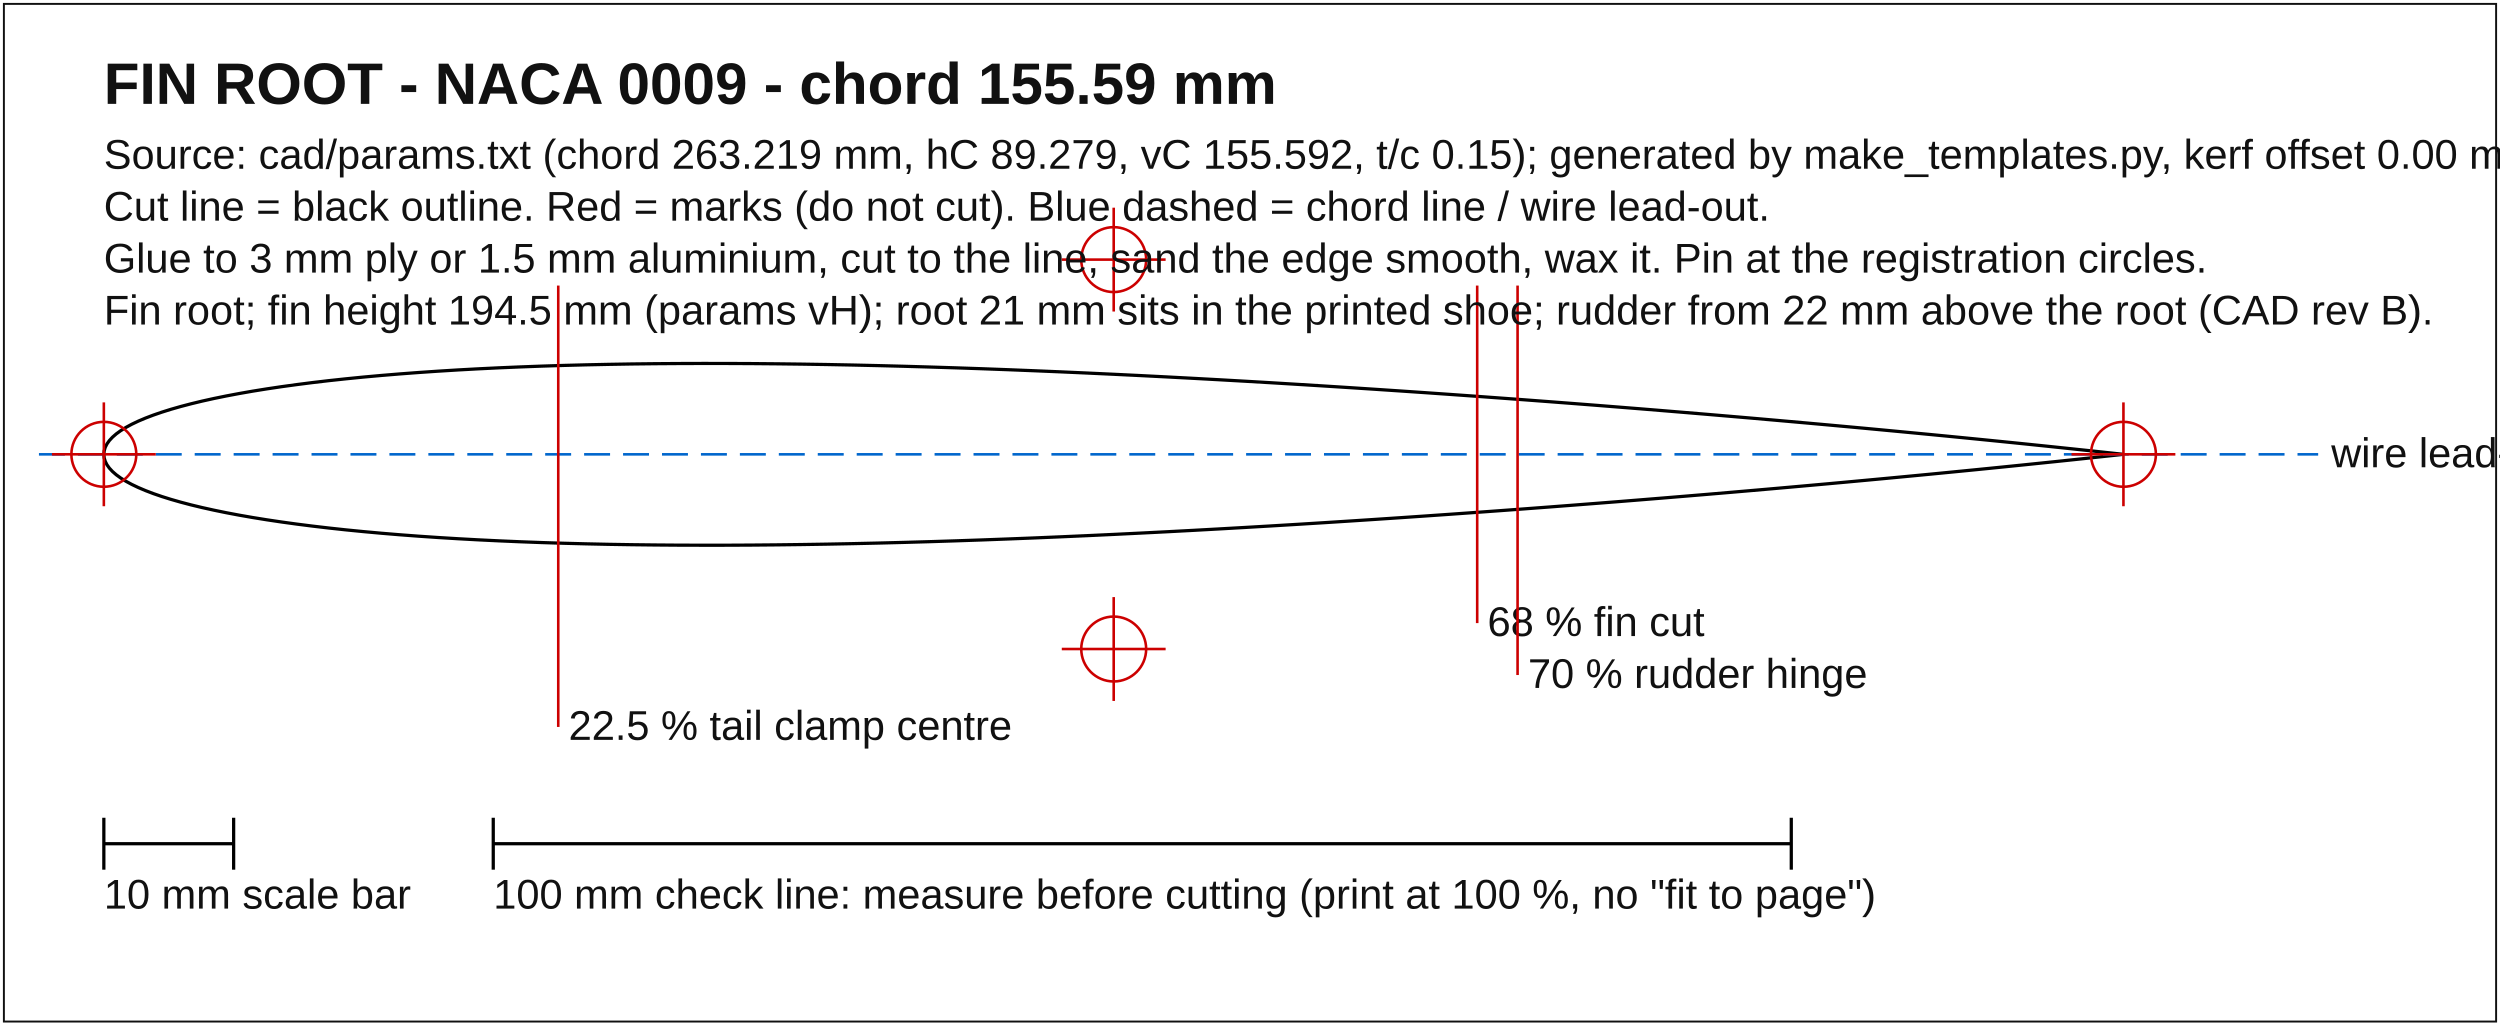
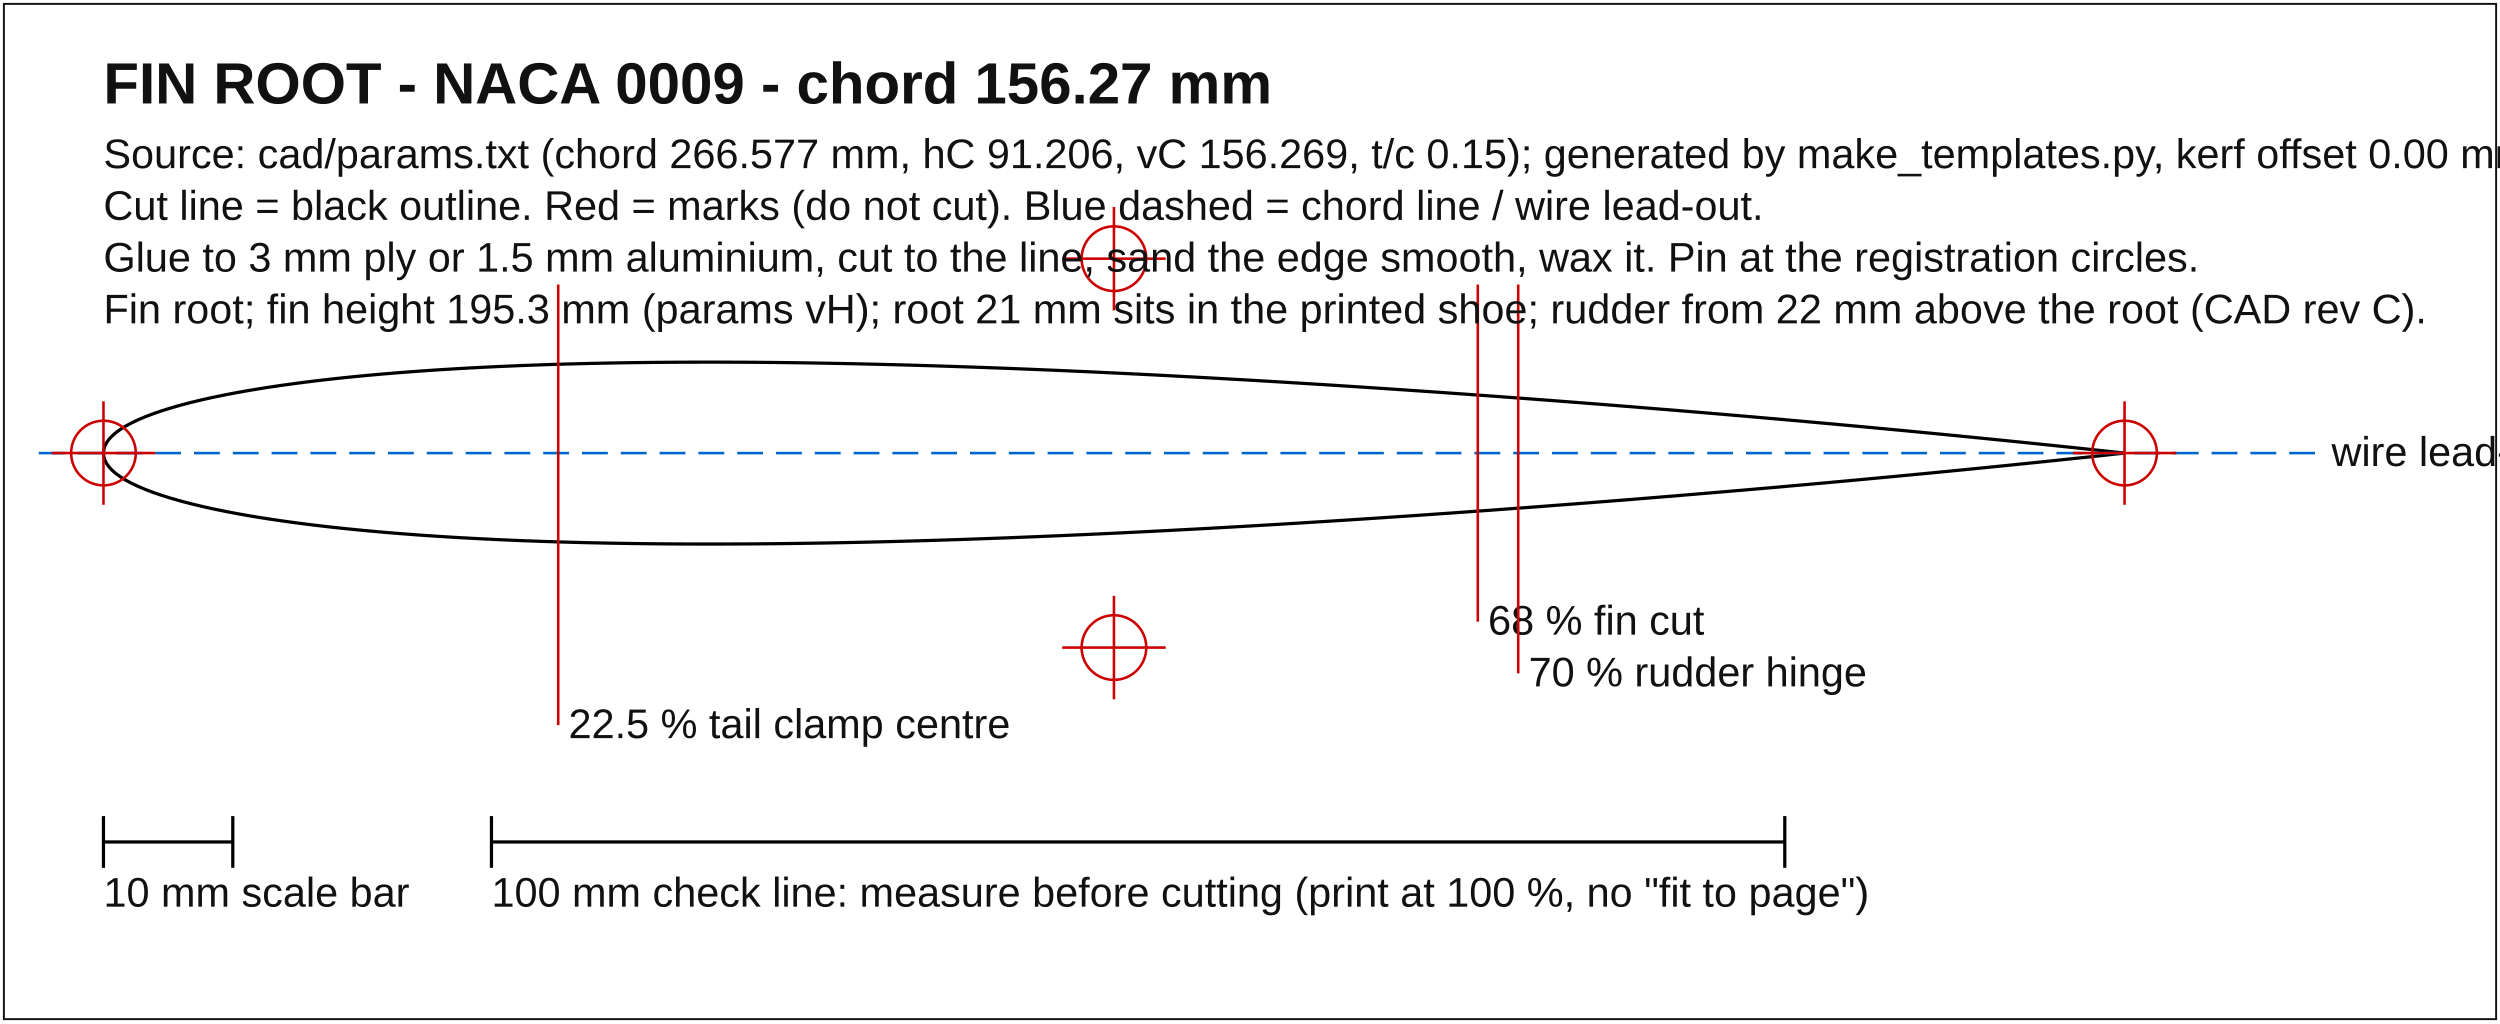
- <svg xmlns="http://www.w3.org/2000/svg" width="192.6mm" height="79.0mm" viewBox="0 0 192.6 79.0" font-family="Arial, Helvetica, sans-serif">
+ <svg xmlns="http://www.w3.org/2000/svg" width="193.3mm" height="79.1mm" viewBox="0 0 193.3 79.1" font-family="Arial, Helvetica, sans-serif">
  <style>text{font-size:3.2px;fill:#111}.lbl{font-size:4.5px;font-weight:bold}.thin{stroke:#111;stroke-width:0.15;fill:none}.cut{stroke:#000;stroke-width:0.25;fill:none}.mark{stroke:#c00;stroke-width:0.2;fill:none}.dash{stroke:#06c;stroke-width:0.2;fill:none;stroke-dasharray:2,1}</style>
-   <rect x="0.3" y="0.3" width="192.0" height="78.4" class="thin" />
-   <path d="M 163.592,35.002 L 163.565,34.999 L 163.485,34.991 L 163.352,34.976 L 163.166,34.956 L 162.926,34.930 L 162.634,34.898 L 162.289,34.861 L 161.892,34.818 L 161.442,34.770 L 160.941,34.716 L 160.388,34.658 L 159.784,34.594 L 159.130,34.525 L 158.425,34.451 L 157.670,34.372 L 156.866,34.289 L 156.014,34.201 L 155.113,34.109 L 154.164,34.013 L 153.169,33.913 L 152.128,33.809 L 151.041,33.702 L 149.910,33.591 L 148.734,33.477 L 147.516,33.360 L 146.255,33.240 L 144.953,33.117 L 143.610,32.991 L 142.227,32.864 L 140.806,32.734 L 139.347,32.602 L 137.852,32.469 L 136.320,32.334 L 134.755,32.197 L 133.155,32.060 L 131.523,31.921 L 129.860,31.782 L 128.167,31.642 L 126.444,31.501 L 124.694,31.361 L 122.917,31.220 L 121.115,31.080 L 119.288,30.940 L 117.438,30.801 L 115.567,30.663 L 113.676,30.525 L 111.765,30.389 L 109.836,30.254 L 107.891,30.121 L 105.931,29.990 L 103.957,29.861 L 101.971,29.735 L 99.973,29.611 L 97.966,29.489 L 95.950,29.371 L 93.928,29.256 L 91.900,29.145 L 89.868,29.037 L 87.832,28.933 L 85.796,28.834 L 83.760,28.739 L 81.724,28.648 L 79.692,28.563 L 77.664,28.482 L 75.642,28.407 L 73.626,28.338 L 71.619,28.275 L 69.621,28.217 L 67.635,28.166 L 65.661,28.121 L 63.701,28.083 L 61.756,28.052 L 59.827,28.028 L 57.916,28.011 L 56.025,28.002 L 54.154,28.000 L 52.304,28.006 L 50.477,28.019 L 48.675,28.040 L 46.898,28.070 L 45.148,28.107 L 43.425,28.152 L 41.732,28.206 L 40.069,28.268 L 38.437,28.337 L 36.837,28.415 L 35.272,28.501 L 33.740,28.596 L 32.245,28.698 L 30.786,28.808 L 29.365,28.926 L 27.982,29.051 L 26.639,29.185 L 25.337,29.325 L 24.076,29.473 L 22.858,29.629 L 21.682,29.791 L 20.551,29.960 L 19.464,30.135 L 18.423,30.318 L 17.428,30.506 L 16.479,30.700 L 15.578,30.900 L 14.726,31.106 L 13.922,31.317 L 13.167,31.533 L 12.462,31.755 L 11.808,31.981 L 11.204,32.211 L 10.651,32.446 L 10.150,32.685 L 9.700,32.929 L 9.303,33.176 L 8.958,33.426 L 8.666,33.681 L 8.426,33.939 L 8.240,34.200 L 8.107,34.464 L 8.027,34.732 L 8.000,35.002 L 8.027,35.273 L 8.107,35.540 L 8.240,35.805 L 8.426,36.066 L 8.666,36.324 L 8.958,36.578 L 9.303,36.829 L 9.700,37.076 L 10.150,37.319 L 10.651,37.558 L 11.204,37.793 L 11.808,38.024 L 12.462,38.250 L 13.167,38.471 L 13.922,38.687 L 14.726,38.899 L 15.578,39.104 L 16.479,39.304 L 17.428,39.499 L 18.423,39.687 L 19.464,39.869 L 20.551,40.045 L 21.682,40.214 L 22.858,40.376 L 24.076,40.531 L 25.337,40.679 L 26.639,40.820 L 27.982,40.953 L 29.365,41.079 L 30.786,41.197 L 32.245,41.307 L 33.740,41.409 L 35.272,41.503 L 36.837,41.589 L 38.437,41.667 L 40.069,41.737 L 41.732,41.799 L 43.425,41.852 L 45.148,41.897 L 46.898,41.935 L 48.675,41.964 L 50.477,41.985 L 52.304,41.999 L 54.154,42.004 L 56.025,42.003 L 57.916,41.993 L 59.827,41.976 L 61.756,41.952 L 63.701,41.921 L 65.661,41.883 L 67.635,41.838 L 69.621,41.787 L 71.619,41.730 L 73.626,41.666 L 75.642,41.597 L 77.664,41.522 L 79.692,41.442 L 81.724,41.356 L 83.760,41.266 L 85.796,41.171 L 87.832,41.071 L 89.868,40.968 L 91.900,40.860 L 93.928,40.748 L 95.950,40.633 L 97.966,40.515 L 99.973,40.394 L 101.971,40.270 L 103.957,40.143 L 105.931,40.014 L 107.891,39.883 L 109.836,39.750 L 111.765,39.615 L 113.676,39.479 L 115.567,39.342 L 117.438,39.203 L 119.288,39.064 L 121.115,38.924 L 122.917,38.784 L 124.694,38.644 L 126.444,38.503 L 128.167,38.363 L 129.860,38.223 L 131.523,38.084 L 133.155,37.945 L 134.755,37.807 L 136.320,37.671 L 137.852,37.536 L 139.347,37.402 L 140.806,37.271 L 142.227,37.141 L 143.610,37.013 L 144.953,36.888 L 146.255,36.765 L 147.516,36.645 L 148.734,36.528 L 149.910,36.413 L 151.041,36.302 L 152.128,36.195 L 153.169,36.091 L 154.164,35.991 L 155.113,35.895 L 156.014,35.803 L 156.866,35.715 L 157.670,35.632 L 158.425,35.554 L 159.130,35.480 L 159.784,35.411 L 160.388,35.347 L 160.941,35.288 L 161.442,35.234 L 161.892,35.186 L 162.289,35.143 L 162.634,35.106 L 162.926,35.075 L 163.166,35.049 L 163.352,35.028 L 163.485,35.014 L 163.565,35.005 L 163.592,35.002 Z" class="cut" />
-   <line x1="3.000" y1="35.002" x2="178.592" y2="35.002" class="dash" />
-   <text x="179.59" y="36.00">wire lead-out</text>
-   <path d="M 4.00,35.00 L 12.00,35.00 M 8.00,39.00 L 8.00,31.00" class="mark" />
-   <circle cx="8.00" cy="35.00" r="2.5" class="mark" />
-   <path d="M 159.59,35.00 L 167.59,35.00 M 163.59,39.00 L 163.59,31.00" class="mark" />
-   <circle cx="163.59" cy="35.00" r="2.5" class="mark" />
-   <path d="M 81.80,20.00 L 89.80,20.00 M 85.80,24.00 L 85.80,16.00" class="mark" />
-   <circle cx="85.80" cy="20.00" r="2.5" class="mark" />
-   <path d="M 81.80,50.00 L 89.80,50.00 M 85.80,54.00 L 85.80,46.00" class="mark" />
-   <circle cx="85.80" cy="50.00" r="2.5" class="mark" />
-   <line x1="113.803" y1="22.000" x2="113.803" y2="48.004" class="mark" />
-   <text x="114.60" y="49.00">68 % fin cut</text>
-   <line x1="116.914" y1="22.000" x2="116.914" y2="52.004" class="mark" />
-   <text x="117.71" y="53.00">70 % rudder hinge</text>
-   <line x1="43.008" y1="22.000" x2="43.008" y2="56.004" class="mark" />
-   <text x="43.81" y="57.00">22.5 % tail clamp centre</text>
-   <path d="M 8.0,65.0 L 18.0,65.0 M 8.0,63.0 L 8.0,67.0 M 18.0,63.0 L 18.0,67.0" class="cut" />
-   <text x="8.0" y="70.0">10 mm scale bar</text>
-   <path d="M 38.0,65.0 L 138.0,65.0 M 38.0,63.0 L 38.0,67.0 M 138.0,63.0 L 138.0,67.0" class="cut" />
-   <text x="38.0" y="70.0">100 mm check line: measure before cutting (print at 100 %, no "fit to page")</text>
-   <text x="8.0" y="8" class="lbl">FIN ROOT - NACA 0009 - chord 155.59 mm</text>
-   <text x="8.0" y="13.0">Source: cad/params.txt (chord 263.219 mm, hC 89.279, vC 155.592, t/c 0.15); generated by make_templates.py, kerf offset 0.00 mm.</text>
+   <rect x="0.3" y="0.3" width="192.7" height="78.5" class="thin" />
+   <path d="M 164.269,35.033 L 164.242,35.030 L 164.162,35.021 L 164.028,35.006 L 163.841,34.986 L 163.601,34.960 L 163.307,34.928 L 162.961,34.891 L 162.562,34.848 L 162.110,34.799 L 161.607,34.746 L 161.051,34.687 L 160.445,34.622 L 159.787,34.553 L 159.079,34.479 L 158.321,34.400 L 157.514,34.316 L 156.658,34.228 L 155.753,34.136 L 154.800,34.040 L 153.801,33.939 L 152.755,33.835 L 151.664,33.727 L 150.527,33.615 L 149.347,33.501 L 148.123,33.383 L 146.856,33.262 L 145.548,33.139 L 144.200,33.013 L 142.811,32.885 L 141.384,32.754 L 139.919,32.622 L 138.417,32.488 L 136.879,32.352 L 135.306,32.215 L 133.700,32.077 L 132.061,31.938 L 130.390,31.798 L 128.690,31.658 L 126.960,31.517 L 125.202,31.376 L 123.417,31.234 L 121.607,31.094 L 119.772,30.953 L 117.915,30.813 L 116.035,30.674 L 114.135,30.536 L 112.216,30.399 L 110.279,30.264 L 108.326,30.131 L 106.357,29.999 L 104.375,29.869 L 102.380,29.742 L 100.373,29.618 L 98.357,29.496 L 96.333,29.377 L 94.302,29.262 L 92.265,29.150 L 90.224,29.041 L 88.180,28.937 L 86.134,28.837 L 84.089,28.742 L 82.045,28.651 L 80.004,28.565 L 77.967,28.484 L 75.936,28.409 L 73.912,28.340 L 71.896,28.276 L 69.889,28.218 L 67.894,28.167 L 65.912,28.122 L 63.943,28.084 L 61.990,28.053 L 60.053,28.028 L 58.134,28.011 L 56.234,28.002 L 54.354,28.000 L 52.497,28.006 L 50.662,28.019 L 48.852,28.041 L 47.067,28.070 L 45.309,28.108 L 43.579,28.153 L 41.879,28.207 L 40.208,28.269 L 38.569,28.339 L 36.963,28.417 L 35.390,28.504 L 33.852,28.598 L 32.350,28.701 L 30.885,28.811 L 29.458,28.930 L 28.069,29.056 L 26.721,29.190 L 25.413,29.331 L 24.146,29.480 L 22.922,29.636 L 21.742,29.799 L 20.605,29.968 L 19.514,30.145 L 18.468,30.328 L 17.469,30.517 L 16.516,30.712 L 15.611,30.913 L 14.755,31.119 L 13.948,31.332 L 13.190,31.549 L 12.482,31.771 L 11.824,31.998 L 11.218,32.230 L 10.662,32.466 L 10.159,32.706 L 9.707,32.950 L 9.308,33.198 L 8.962,33.450 L 8.668,33.706 L 8.428,33.964 L 8.241,34.227 L 8.107,34.492 L 8.027,34.761 L 8.000,35.033 L 8.027,35.304 L 8.107,35.573 L 8.241,35.839 L 8.428,36.101 L 8.668,36.360 L 8.962,36.615 L 9.308,36.867 L 9.707,37.115 L 10.159,37.360 L 10.662,37.600 L 11.218,37.836 L 11.824,38.067 L 12.482,38.294 L 13.190,38.517 L 13.948,38.734 L 14.755,38.946 L 15.611,39.153 L 16.516,39.354 L 17.469,39.549 L 18.468,39.738 L 19.514,39.921 L 20.605,40.097 L 21.742,40.267 L 22.922,40.430 L 24.146,40.586 L 25.413,40.734 L 26.721,40.876 L 28.069,41.009 L 29.458,41.136 L 30.885,41.254 L 32.350,41.365 L 33.852,41.467 L 35.390,41.562 L 36.963,41.648 L 38.569,41.727 L 40.208,41.797 L 41.879,41.859 L 43.579,41.912 L 45.309,41.958 L 47.067,41.995 L 48.852,42.025 L 50.662,42.046 L 52.497,42.060 L 54.354,42.065 L 56.234,42.063 L 58.134,42.054 L 60.053,42.037 L 61.990,42.013 L 63.943,41.982 L 65.912,41.943 L 67.894,41.899 L 69.889,41.847 L 71.896,41.790 L 73.912,41.726 L 75.936,41.656 L 77.967,41.581 L 80.004,41.500 L 82.045,41.414 L 84.089,41.324 L 86.134,41.228 L 88.180,41.128 L 90.224,41.024 L 92.265,40.916 L 94.302,40.804 L 96.333,40.688 L 98.357,40.570 L 100.373,40.448 L 102.380,40.323 L 104.375,40.196 L 106.357,40.066 L 108.326,39.935 L 110.279,39.801 L 112.216,39.666 L 114.135,39.529 L 116.035,39.391 L 117.915,39.252 L 119.772,39.112 L 121.607,38.972 L 123.417,38.831 L 125.202,38.690 L 126.960,38.549 L 128.690,38.408 L 130.390,38.267 L 132.061,38.127 L 133.700,37.988 L 135.306,37.850 L 136.879,37.713 L 138.417,37.577 L 139.919,37.443 L 141.384,37.311 L 142.811,37.181 L 144.200,37.052 L 145.548,36.926 L 146.856,36.803 L 148.123,36.682 L 149.347,36.565 L 150.527,36.450 L 151.664,36.339 L 152.755,36.231 L 153.801,36.126 L 154.800,36.026 L 155.753,35.929 L 156.658,35.837 L 157.514,35.749 L 158.321,35.665 L 159.079,35.587 L 159.787,35.512 L 160.445,35.443 L 161.051,35.379 L 161.607,35.320 L 162.110,35.266 L 162.562,35.218 L 162.961,35.175 L 163.307,35.137 L 163.601,35.105 L 163.841,35.079 L 164.028,35.059 L 164.162,35.044 L 164.242,35.036 L 164.269,35.033 Z" class="cut" />
+   <line x1="3.000" y1="35.033" x2="179.269" y2="35.033" class="dash" />
+   <text x="180.27" y="36.03">wire lead-out</text>
+   <path d="M 4.00,35.03 L 12.00,35.03 M 8.00,39.03 L 8.00,31.03" class="mark" />
+   <circle cx="8.00" cy="35.03" r="2.5" class="mark" />
+   <path d="M 160.27,35.03 L 168.27,35.03 M 164.27,39.03 L 164.27,31.03" class="mark" />
+   <circle cx="164.27" cy="35.03" r="2.5" class="mark" />
+   <path d="M 82.13,20.00 L 90.13,20.00 M 86.13,24.00 L 86.13,16.00" class="mark" />
+   <circle cx="86.13" cy="20.00" r="2.5" class="mark" />
+   <path d="M 82.13,50.07 L 90.13,50.07 M 86.13,54.07 L 86.13,46.07" class="mark" />
+   <circle cx="86.13" cy="50.07" r="2.5" class="mark" />
+   <line x1="114.263" y1="22.000" x2="114.263" y2="48.065" class="mark" />
+   <text x="115.06" y="49.07">68 % fin cut</text>
+   <line x1="117.388" y1="22.000" x2="117.388" y2="52.065" class="mark" />
+   <text x="118.19" y="53.07">70 % rudder hinge</text>
+   <line x1="43.161" y1="22.000" x2="43.161" y2="56.065" class="mark" />
+   <text x="43.96" y="57.07">22.5 % tail clamp centre</text>
+   <path d="M 8.0,65.1 L 18.0,65.1 M 8.0,63.1 L 8.0,67.1 M 18.0,63.1 L 18.0,67.1" class="cut" />
+   <text x="8.0" y="70.1">10 mm scale bar</text>
+   <path d="M 38.0,65.1 L 138.0,65.1 M 38.0,63.1 L 38.0,67.1 M 138.0,63.1 L 138.0,67.1" class="cut" />
+   <text x="38.0" y="70.1">100 mm check line: measure before cutting (print at 100 %, no "fit to page")</text>
+   <text x="8.0" y="8" class="lbl">FIN ROOT - NACA 0009 - chord 156.27 mm</text>
+   <text x="8.0" y="13.0">Source: cad/params.txt (chord 266.577 mm, hC 91.206, vC 156.269, t/c 0.15); generated by make_templates.py, kerf offset 0.00 mm.</text>
  <text x="8.0" y="17.0">Cut line = black outline. Red = marks (do not cut). Blue dashed = chord line / wire lead-out.</text>
  <text x="8.0" y="21.0">Glue to 3 mm ply or 1.5 mm aluminium, cut to the line, sand the edge smooth, wax it. Pin at the registration circles.</text>
-   <text x="8.0" y="25.0">Fin root; fin height 194.5 mm (params vH); root 21 mm sits in the printed shoe; rudder from 22 mm above the root (CAD rev B).</text>
+   <text x="8.0" y="25.0">Fin root; fin height 195.3 mm (params vH); root 21 mm sits in the printed shoe; rudder from 22 mm above the root (CAD rev C).</text>
</svg>
